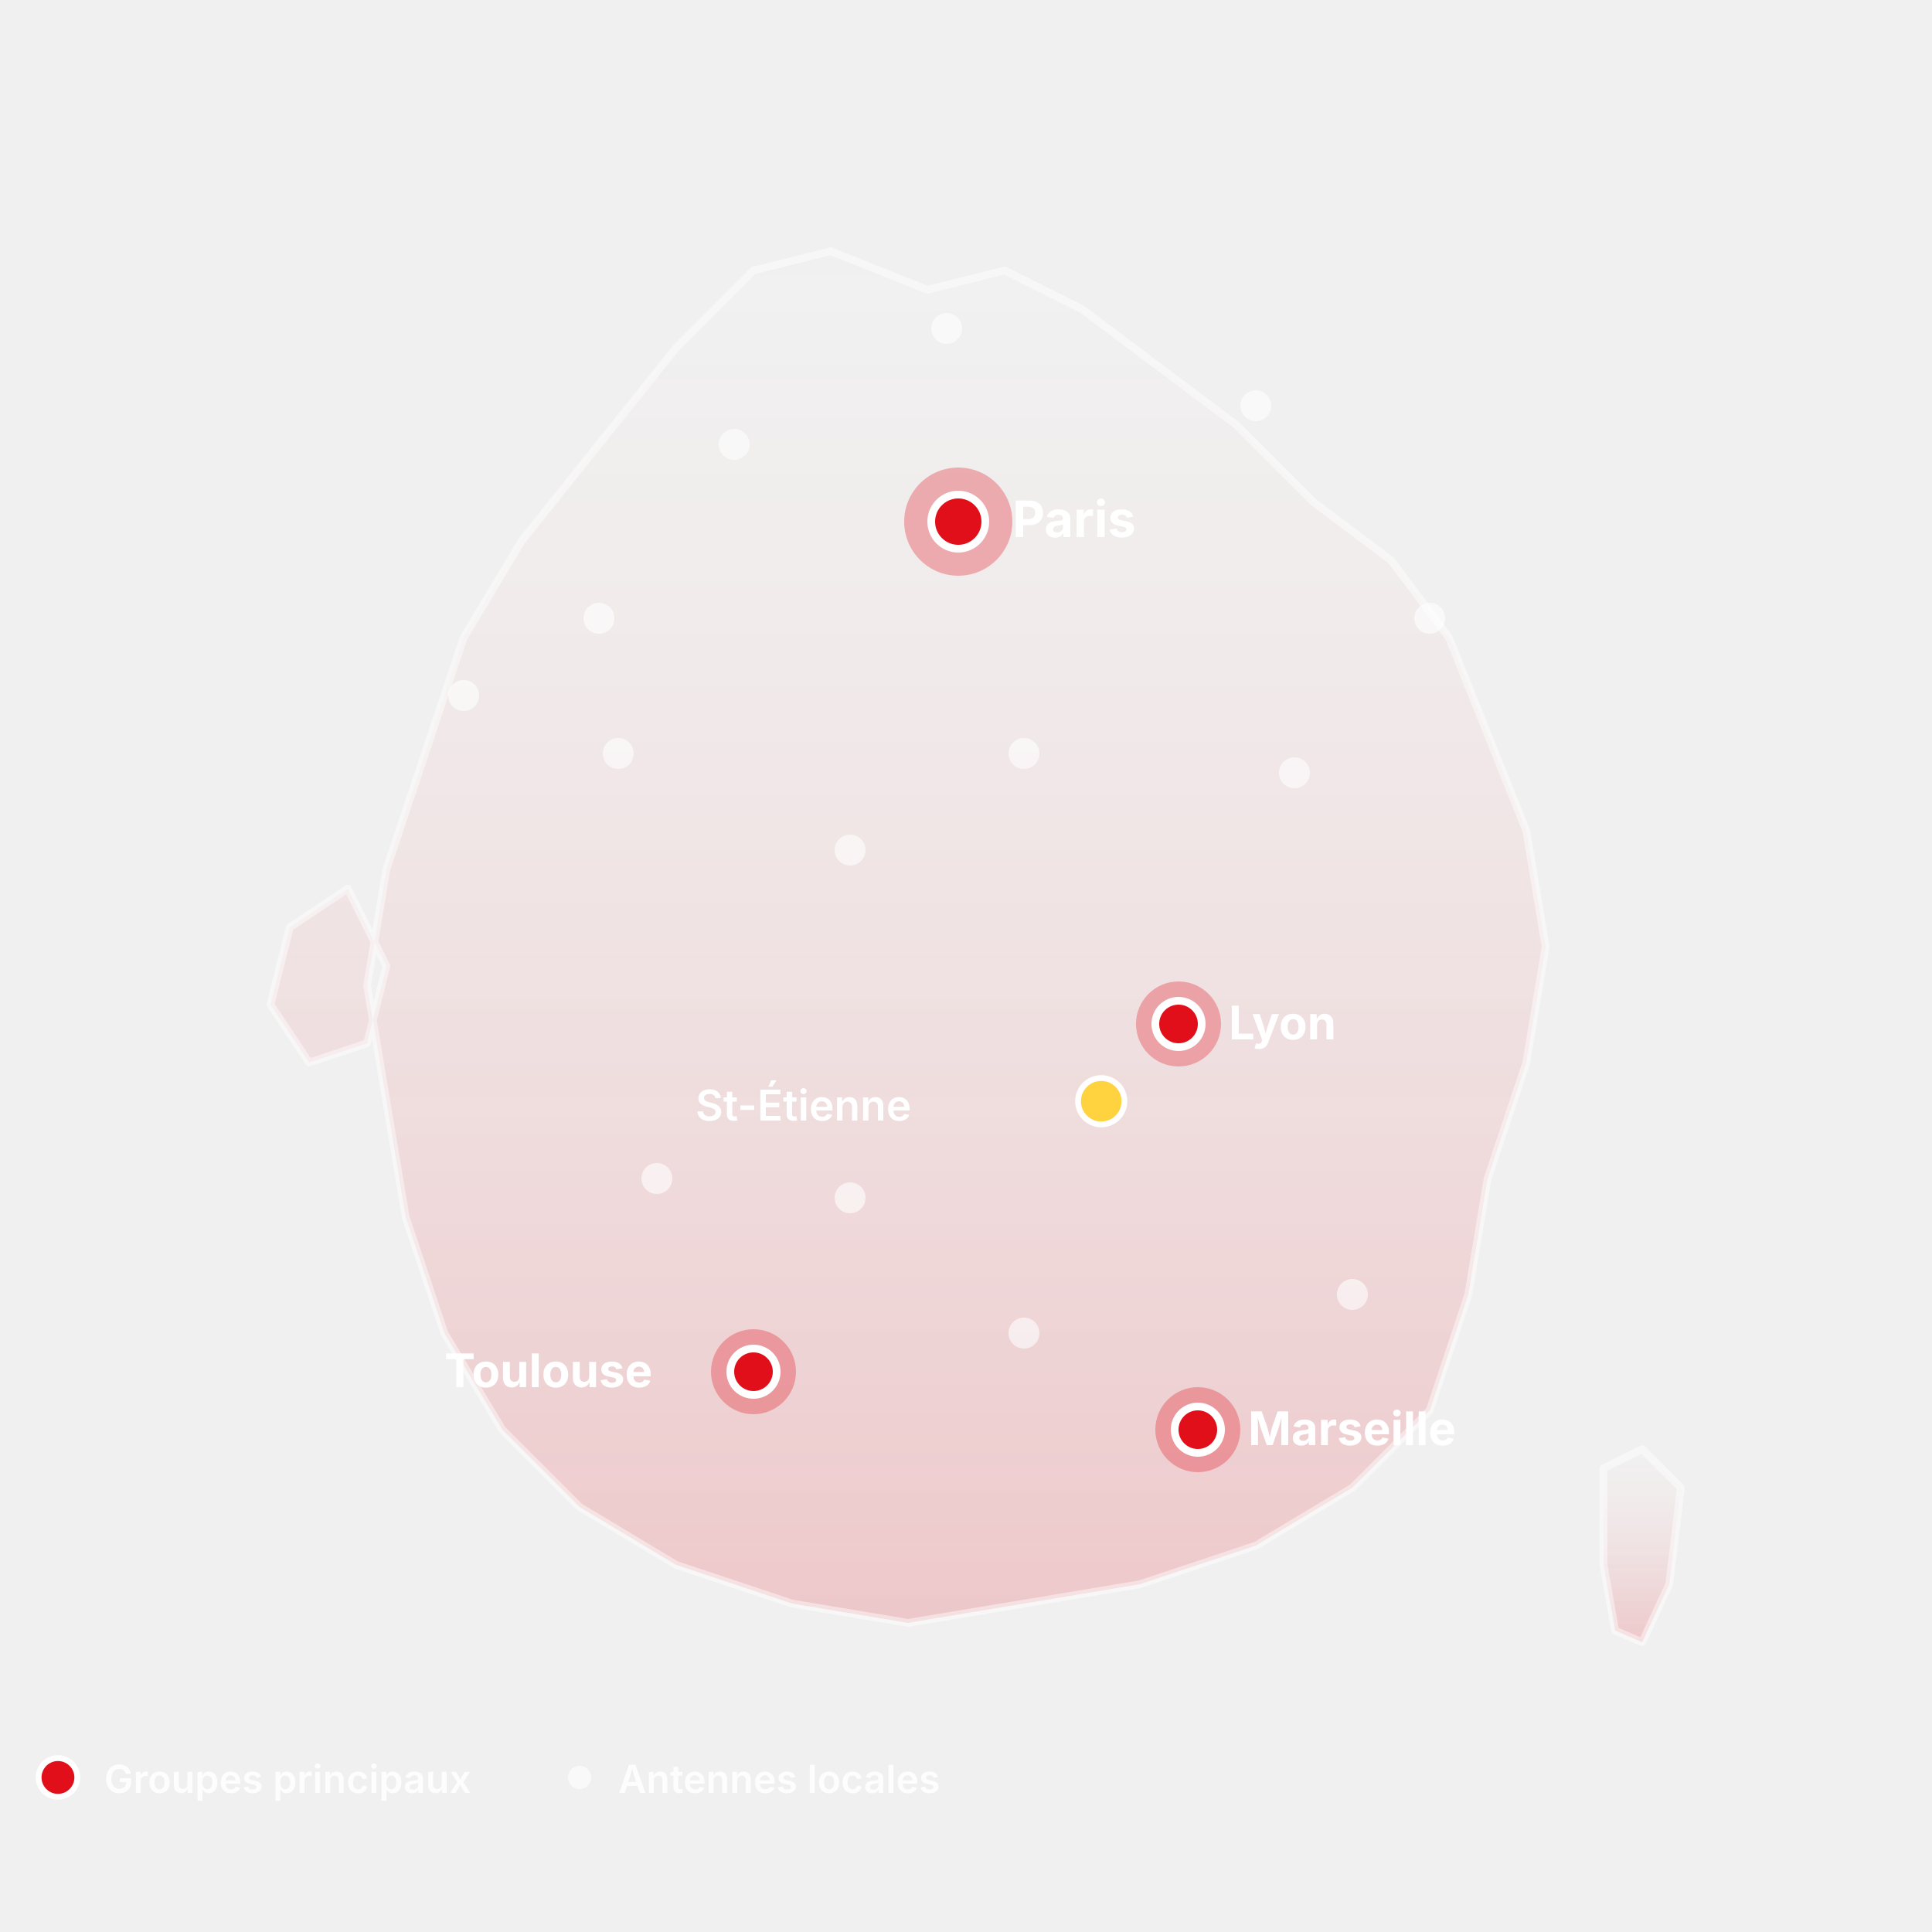
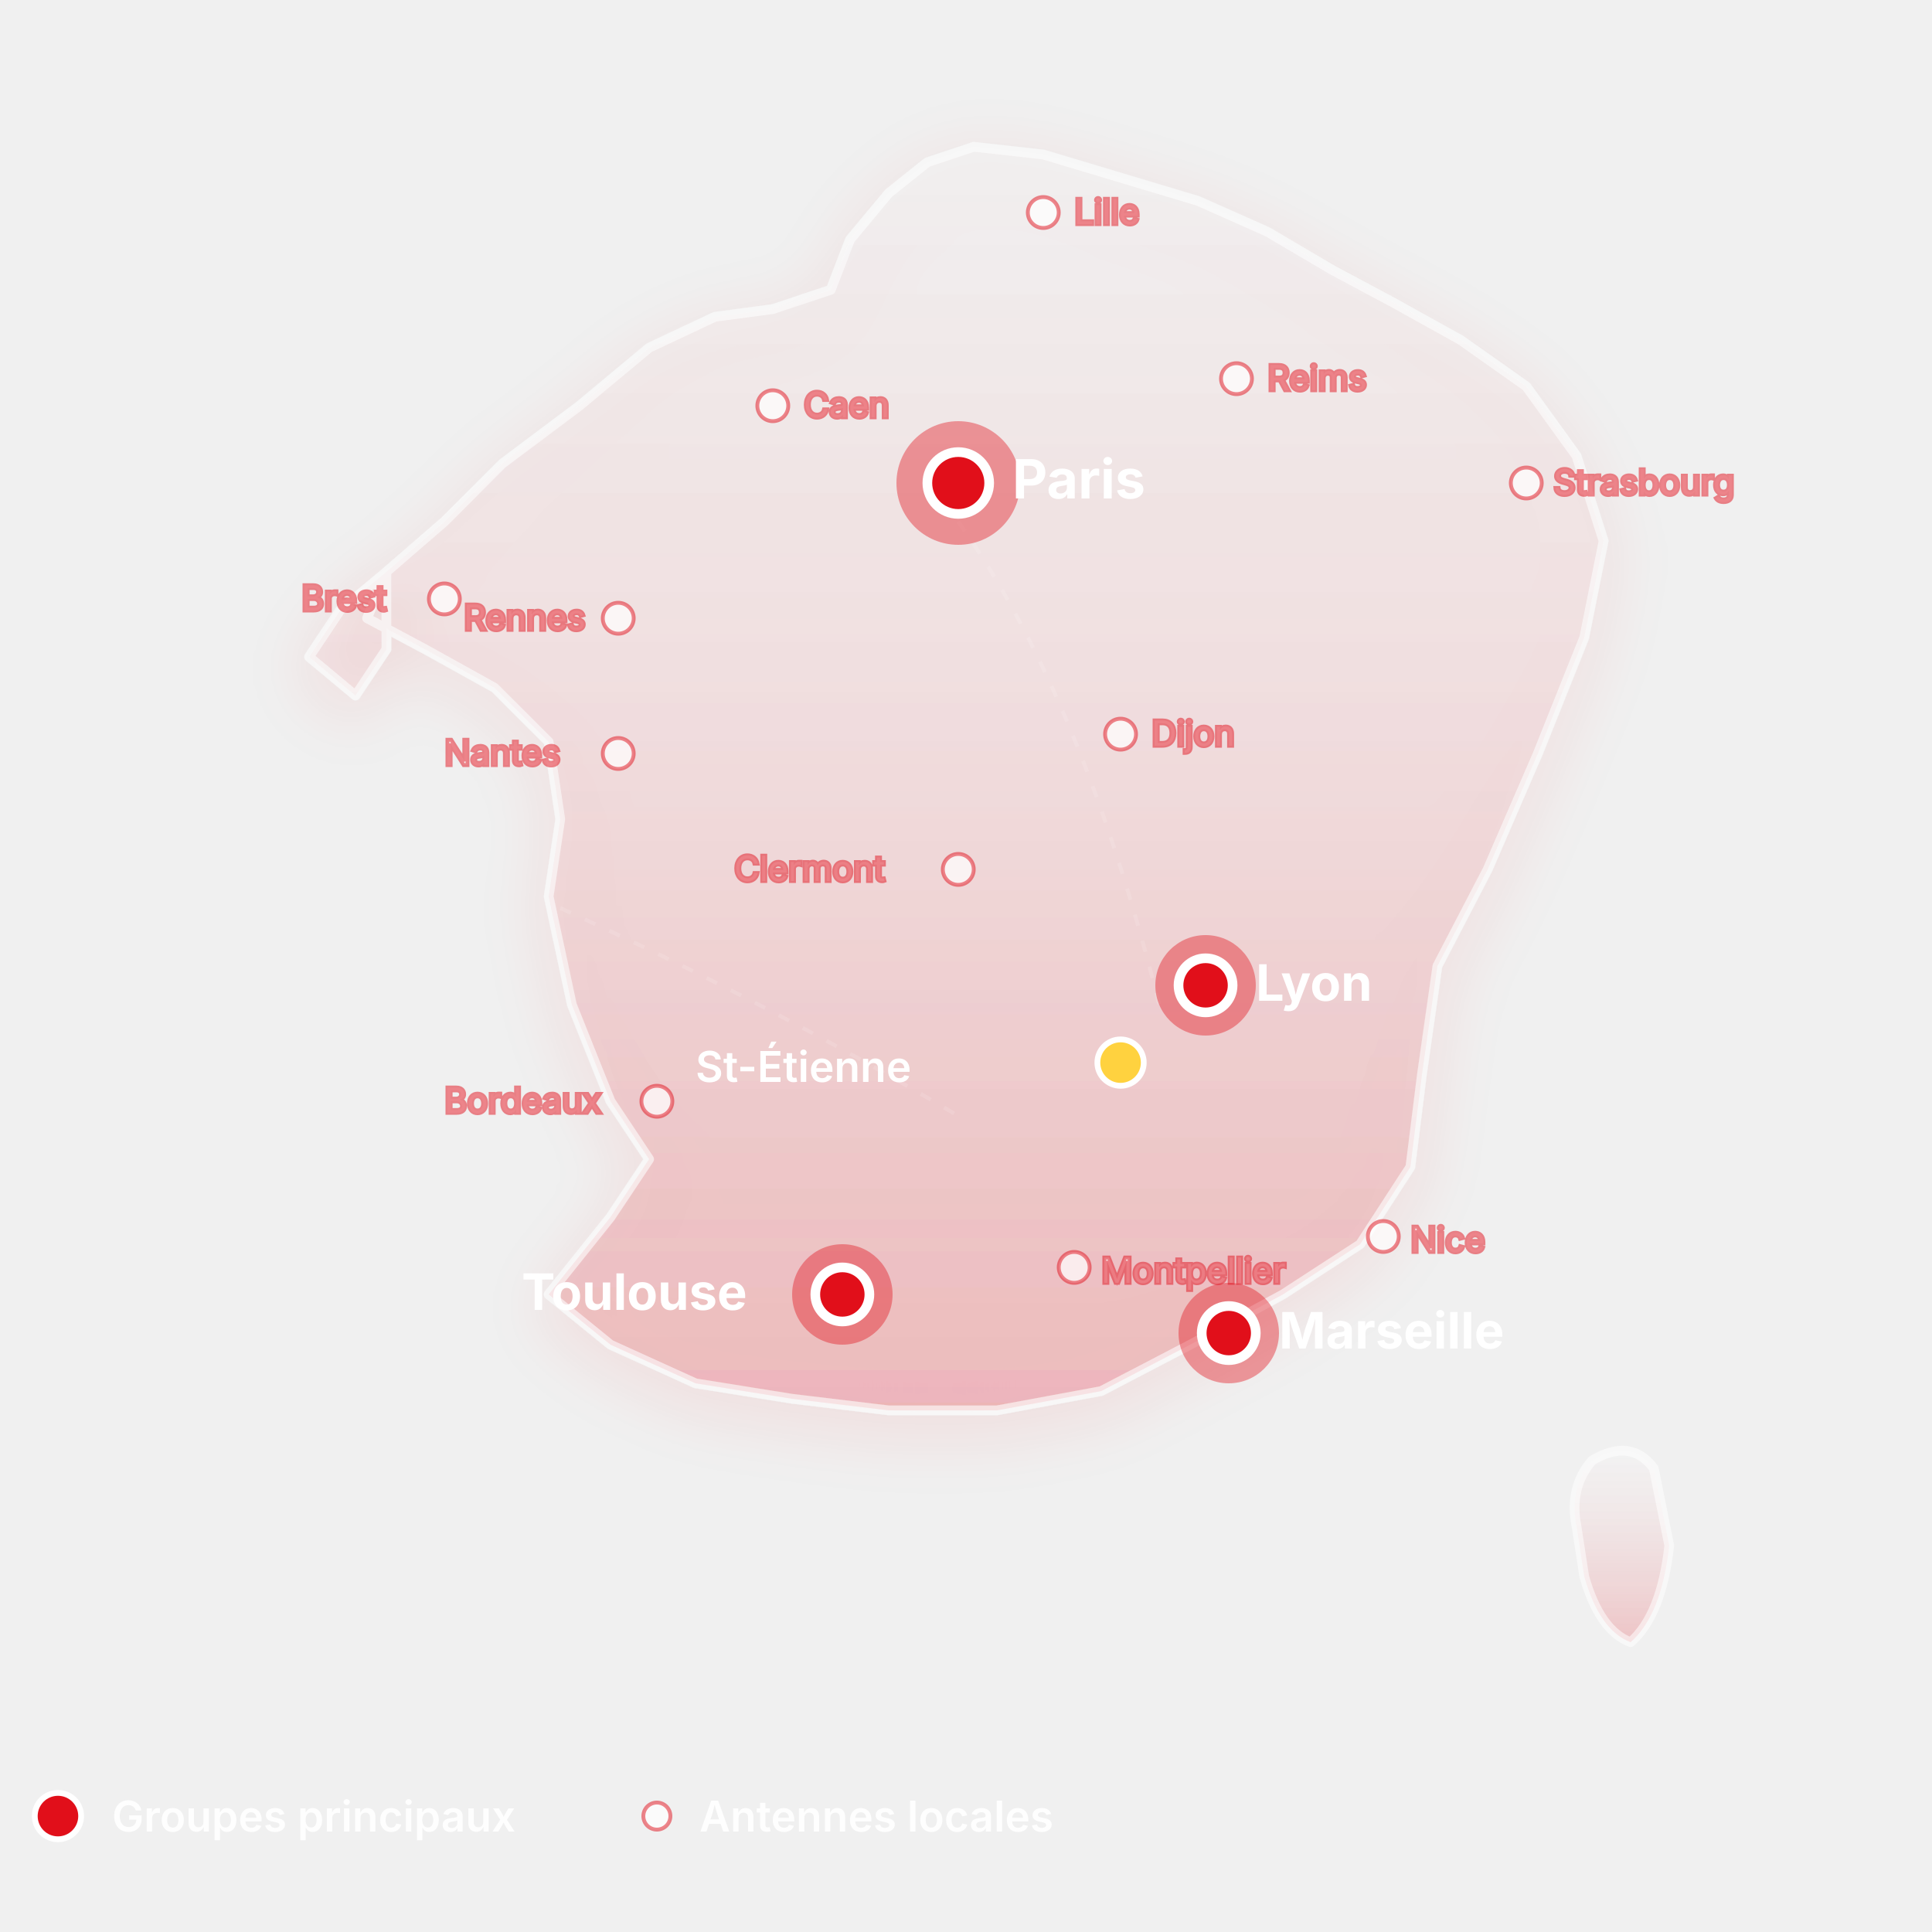
<svg xmlns="http://www.w3.org/2000/svg" viewBox="0 0 500 500" width="500" height="500">
  <defs>
    <linearGradient id="fr-grad" x1="0%" y1="0%" x2="0%" y2="100%">
-       <stop offset="0%" stop-color="rgba(255,255,255,0.08)" />
-       <stop offset="100%" stop-color="rgba(225,15,26,0.18)" />
+       <stop offset="0%" stop-color="rgba(255,255,255,0.10)" />
+       <stop offset="100%" stop-color="rgba(225,15,26,0.20)" />
    </linearGradient>
+     <filter id="fr-shadow" x="-10%" y="-10%" width="120%" height="120%">
+       <feDropShadow dx="0" dy="4" stdDeviation="8" flood-color="#E10F1A" flood-opacity="0.3" />
+     </filter>
  </defs>
-   <path d="M 195 70            L 215 65 L 240 75 L 260 70 L 280 80 L 300 95            L 320 110 L 340 130 L 360 145 L 375 165            L 385 190 L 395 215 L 400 245 L 395 275            L 385 305 L 380 335 L 370 365 L 350 385            L 325 400 L 295 410 L 265 415 L 235 420            L 205 415 L 175 405 L 150 390 L 130 370            L 115 345 L 105 315 L 100 285 L 95 255            L 100 225 L 110 195 L 120 165 L 135 140            L 155 115 L 175 90 L 195 70 Z            M 90 230 L 75 240 L 70 260 L 80 275 L 95 270 L 100 250 Z" fill="url(#fr-grad)" stroke="rgba(255,255,255,0.45)" stroke-width="2" stroke-linejoin="round" />
-   <path d="M 415 380 L 425 375 L 435 385 L 432 410 L 425 425 L 418 422 L 415 405 Z" fill="url(#fr-grad)" stroke="rgba(255,255,255,0.45)" stroke-width="2" stroke-linejoin="round" />
-   <g>
-     <circle cx="248" cy="135" r="14" fill="#E10F1A" opacity="0.3">
-       <animate attributeName="r" values="14;24;14" dur="2s" repeatCount="indefinite" />
-       <animate attributeName="opacity" values="0.35;0;0.35" dur="2s" repeatCount="indefinite" />
-     </circle>
-     <circle cx="248" cy="135" r="7" fill="#E10F1A" stroke="#fff" stroke-width="2" />
-     <text x="262" y="139" fill="#fff" font-size="13" font-family="Inter,sans-serif" font-weight="700">Paris</text>
+   <path filter="url(#fr-shadow)" d="     M 252,38 L 240,42 L 230,50 L 220,62 L 215,75     L 200,80 L 185,82 L 168,90 L 150,105     L 130,120 L 115,135 L 100,148     L 95,160 L 110,168 L 128,178     L 142,192 L 145,212     L 142,232 L 148,260 L 158,285     L 168,300 L 158,315 L 142,335     L 158,348 L 180,358 L 205,362 L 230,365     L 258,365 L 285,360 L 308,348     L 332,335 L 352,322 L 365,302     L 368,278 L 372,250 L 385,225     L 398,195 L 410,165 L 415,140     L 408,118 L 395,100 L 378,88     L 360,78 L 345,70 L 328,60     L 310,52 L 290,46 L 270,40 Z     M 100,148 L 88,158 L 80,170 L 92,180 L 100,168 Z   " fill="url(#fr-grad)" stroke="rgba(255,255,255,0.55)" stroke-width="2.5" stroke-linejoin="round" stroke-linecap="round" />
+   <path d="M 412,378 Q 422,372 428,380 L 432,400 Q 430,418 422,425 Q 414,422 410,408 L 408,395 Q 406,385 412,378 Z" fill="url(#fr-grad)" stroke="rgba(255,255,255,0.55)" stroke-width="2.5" stroke-linejoin="round" />
+   <g stroke="rgba(255,255,255,0.12)" stroke-width="1" fill="none" stroke-dasharray="3,4">
+     <path d="M 248,135 Q 280,180 300,260" />
+     <path d="M 145,235 Q 200,260 250,290" />
  </g>
  <g>
-     <circle cx="305" cy="265" r="11" fill="#E10F1A" opacity="0.3">
-       <animate attributeName="r" values="11;20;11" dur="2.5s" repeatCount="indefinite" />
-       <animate attributeName="opacity" values="0.35;0;0.35" dur="2.5s" repeatCount="indefinite" />
+     <circle cx="248" cy="125" r="16" fill="#E10F1A" opacity="0.4">
+       <animate attributeName="r" values="16;26;16" dur="2s" repeatCount="indefinite" />
+       <animate attributeName="opacity" values="0.45;0;0.45" dur="2s" repeatCount="indefinite" />
    </circle>
-     <circle cx="305" cy="265" r="6" fill="#E10F1A" stroke="#fff" stroke-width="2" />
-     <text x="318" y="269" fill="#fff" font-size="12" font-family="Inter,sans-serif" font-weight="700">Lyon</text>
+     <circle cx="248" cy="125" r="8" fill="#E10F1A" stroke="#fff" stroke-width="2.5" />
+     <text x="262" y="129" fill="#fff" font-size="14" font-family="Inter,sans-serif" font-weight="700">Paris</text>
  </g>
  <g>
-     <circle cx="285" cy="285" r="6" fill="#FFD23F" stroke="#fff" stroke-width="1.5" />
-     <text x="180" y="290" fill="#fff" font-size="11" font-family="Inter,sans-serif" font-weight="600">St-Étienne</text>
+     <circle cx="312" cy="255" r="13" fill="#E10F1A" opacity="0.4">
+       <animate attributeName="r" values="13;22;13" dur="2.5s" repeatCount="indefinite" />
+       <animate attributeName="opacity" values="0.45;0;0.45" dur="2.5s" repeatCount="indefinite" />
+     </circle>
+     <circle cx="312" cy="255" r="7" fill="#E10F1A" stroke="#fff" stroke-width="2.5" />
+     <text x="325" y="259" fill="#fff" font-size="13" font-family="Inter,sans-serif" font-weight="700">Lyon</text>
  </g>
  <g>
-     <circle cx="310" cy="370" r="11" fill="#E10F1A" opacity="0.3">
-       <animate attributeName="r" values="11;20;11" dur="3s" repeatCount="indefinite" />
-       <animate attributeName="opacity" values="0.35;0;0.35" dur="3s" repeatCount="indefinite" />
-     </circle>
-     <circle cx="310" cy="370" r="6" fill="#E10F1A" stroke="#fff" stroke-width="2" />
-     <text x="323" y="374" fill="#fff" font-size="12" font-family="Inter,sans-serif" font-weight="700">Marseille</text>
+     <circle cx="290" cy="275" r="6" fill="#FFD23F" stroke="#fff" stroke-width="1.5" />
+     <text x="180" y="280" fill="#fff" font-size="11" font-family="Inter,sans-serif" font-weight="600">St-Étienne</text>
  </g>
  <g>
-     <circle cx="195" cy="355" r="11" fill="#E10F1A" opacity="0.3">
-       <animate attributeName="r" values="11;20;11" dur="2.2s" repeatCount="indefinite" />
-       <animate attributeName="opacity" values="0.35;0;0.35" dur="2.2s" repeatCount="indefinite" />
+     <circle cx="318" cy="345" r="13" fill="#E10F1A" opacity="0.4">
+       <animate attributeName="r" values="13;22;13" dur="3s" repeatCount="indefinite" />
+       <animate attributeName="opacity" values="0.45;0;0.45" dur="3s" repeatCount="indefinite" />
    </circle>
-     <circle cx="195" cy="355" r="6" fill="#E10F1A" stroke="#fff" stroke-width="2" />
-     <text x="115" y="359" fill="#fff" font-size="12" font-family="Inter,sans-serif" font-weight="700">Toulouse</text>
+     <circle cx="318" cy="345" r="7" fill="#E10F1A" stroke="#fff" stroke-width="2.5" />
+     <text x="331" y="349" fill="#fff" font-size="13" font-family="Inter,sans-serif" font-weight="700">Marseille</text>
  </g>
-   <circle cx="245" cy="85" r="4" fill="rgba(255,255,255,0.6)" />
-   <circle cx="370" cy="160" r="4" fill="rgba(255,255,255,0.6)" />
-   <circle cx="160" cy="195" r="4" fill="rgba(255,255,255,0.6)" />
-   <circle cx="170" cy="305" r="4" fill="rgba(255,255,255,0.6)" />
-   <circle cx="120" cy="180" r="4" fill="rgba(255,255,255,0.6)" />
-   <circle cx="155" cy="160" r="4" fill="rgba(255,255,255,0.6)" />
-   <circle cx="265" cy="195" r="4" fill="rgba(255,255,255,0.6)" />
-   <circle cx="335" cy="200" r="4" fill="rgba(255,255,255,0.6)" />
-   <circle cx="220" cy="220" r="4" fill="rgba(255,255,255,0.6)" />
-   <circle cx="265" cy="345" r="4" fill="rgba(255,255,255,0.6)" />
-   <circle cx="350" cy="335" r="4" fill="rgba(255,255,255,0.6)" />
-   <circle cx="190" cy="115" r="4" fill="rgba(255,255,255,0.6)" />
-   <circle cx="220" cy="310" r="4" fill="rgba(255,255,255,0.6)" />
-   <circle cx="325" cy="105" r="4" fill="rgba(255,255,255,0.6)" />
-   <g transform="translate(15,460)">
-     <circle cx="0" cy="0" r="5" fill="#E10F1A" stroke="#fff" stroke-width="1.5" />
-     <text x="12" y="4" fill="rgba(255,255,255,0.85)" font-size="10" font-family="Inter,sans-serif" font-weight="600">Groupes principaux</text>
-     <circle cx="135" cy="0" r="3" fill="rgba(255,255,255,0.6)" />
-     <text x="145" y="4" fill="rgba(255,255,255,0.85)" font-size="10" font-family="Inter,sans-serif" font-weight="600">Antennes locales</text>
+   <g>
+     <circle cx="218" cy="335" r="13" fill="#E10F1A" opacity="0.4">
+       <animate attributeName="r" values="13;22;13" dur="2.2s" repeatCount="indefinite" />
+       <animate attributeName="opacity" values="0.45;0;0.45" dur="2.2s" repeatCount="indefinite" />
+     </circle>
+     <circle cx="218" cy="335" r="7" fill="#E10F1A" stroke="#fff" stroke-width="2.5" />
+     <text x="135" y="339" fill="#fff" font-size="13" font-family="Inter,sans-serif" font-weight="700">Toulouse</text>
+   </g>
+   <g fill="rgba(255,255,255,0.7)" stroke="rgba(225,15,26,0.5)" stroke-width="1">
+     <circle cx="270" cy="55" r="4" />
+     <text x="278" y="58" fill="rgba(255,255,255,0.65)" font-size="9" font-family="Inter,sans-serif">Lille</text>
+     <circle cx="395" cy="125" r="4" />
+     <text x="402" y="128" fill="rgba(255,255,255,0.65)" font-size="9" font-family="Inter,sans-serif">Strasbourg</text>
+     <circle cx="160" cy="195" r="4" />
+     <text x="115" y="198" fill="rgba(255,255,255,0.65)" font-size="9" font-family="Inter,sans-serif">Nantes</text>
+     <circle cx="170" cy="285" r="4" />
+     <text x="115" y="288" fill="rgba(255,255,255,0.65)" font-size="9" font-family="Inter,sans-serif">Bordeaux</text>
+     <circle cx="115" cy="155" r="4" />
+     <text x="78" y="158" fill="rgba(255,255,255,0.65)" font-size="9" font-family="Inter,sans-serif">Brest</text>
+     <circle cx="160" cy="160" r="4" />
+     <text x="120" y="163" fill="rgba(255,255,255,0.65)" font-size="9" font-family="Inter,sans-serif">Rennes</text>
+     <circle cx="290" cy="190" r="4" />
+     <text x="298" y="193" fill="rgba(255,255,255,0.65)" font-size="9" font-family="Inter,sans-serif">Dijon</text>
+     <circle cx="248" cy="225" r="4" />
+     <text x="190" y="228" fill="rgba(255,255,255,0.65)" font-size="9" font-family="Inter,sans-serif">Clermont</text>
+     <circle cx="278" cy="328" r="4" />
+     <text x="285" y="332" fill="rgba(255,255,255,0.65)" font-size="9" font-family="Inter,sans-serif">Montpellier</text>
+     <circle cx="358" cy="320" r="4" />
+     <text x="365" y="324" fill="rgba(255,255,255,0.65)" font-size="9" font-family="Inter,sans-serif">Nice</text>
+     <circle cx="200" cy="105" r="4" />
+     <text x="208" y="108" fill="rgba(255,255,255,0.65)" font-size="9" font-family="Inter,sans-serif">Caen</text>
+     <circle cx="320" cy="98" r="4" />
+     <text x="328" y="101" fill="rgba(255,255,255,0.65)" font-size="9" font-family="Inter,sans-serif">Reims</text>
+   </g>
+   <g transform="translate(15,470)">
+     <circle cx="0" cy="0" r="6" fill="#E10F1A" stroke="#fff" stroke-width="1.5" />
+     <text x="14" y="4" fill="rgba(255,255,255,0.9)" font-size="11" font-family="Inter,sans-serif" font-weight="600">Groupes principaux</text>
+     <circle cx="155" cy="0" r="3.5" fill="rgba(255,255,255,0.7)" stroke="rgba(225,15,26,0.5)" stroke-width="1" />
+     <text x="166" y="4" fill="rgba(255,255,255,0.9)" font-size="11" font-family="Inter,sans-serif" font-weight="600">Antennes locales</text>
  </g>
</svg>
